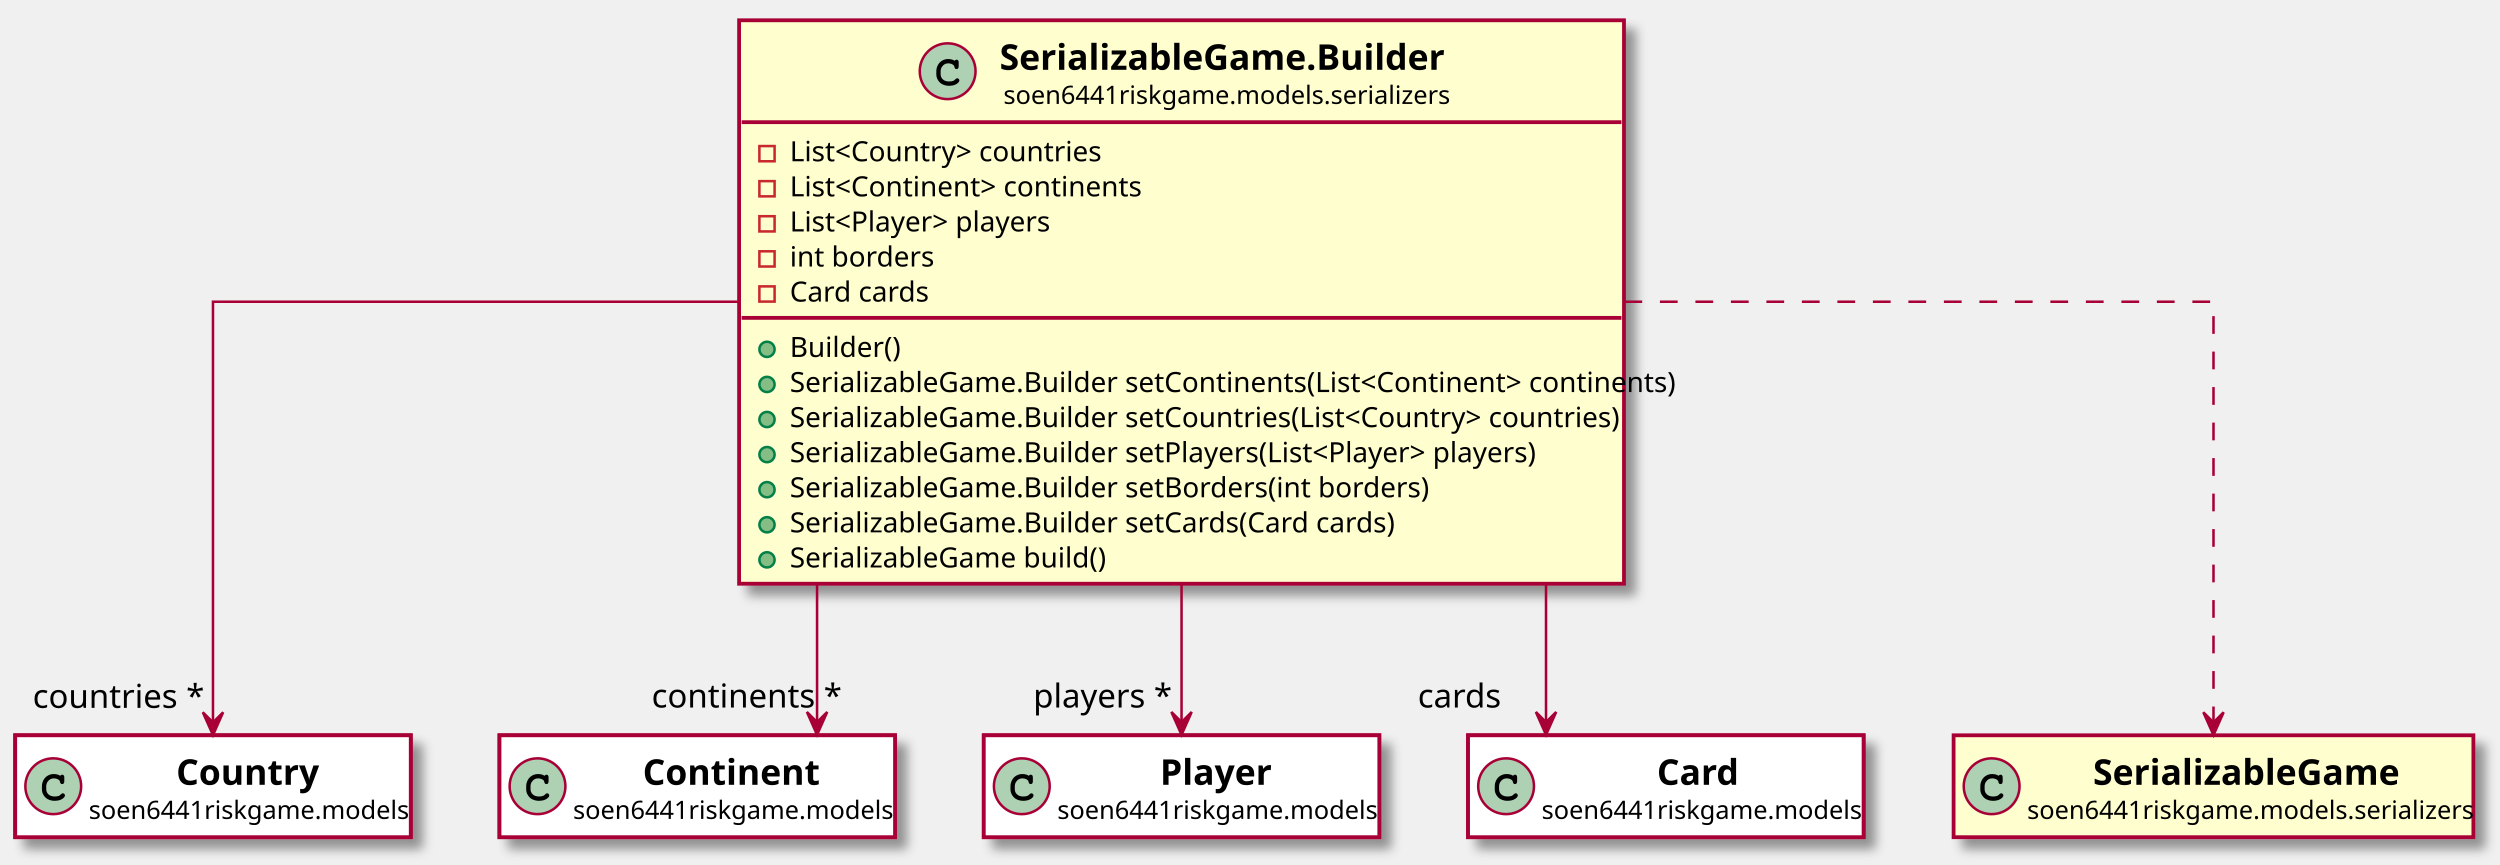
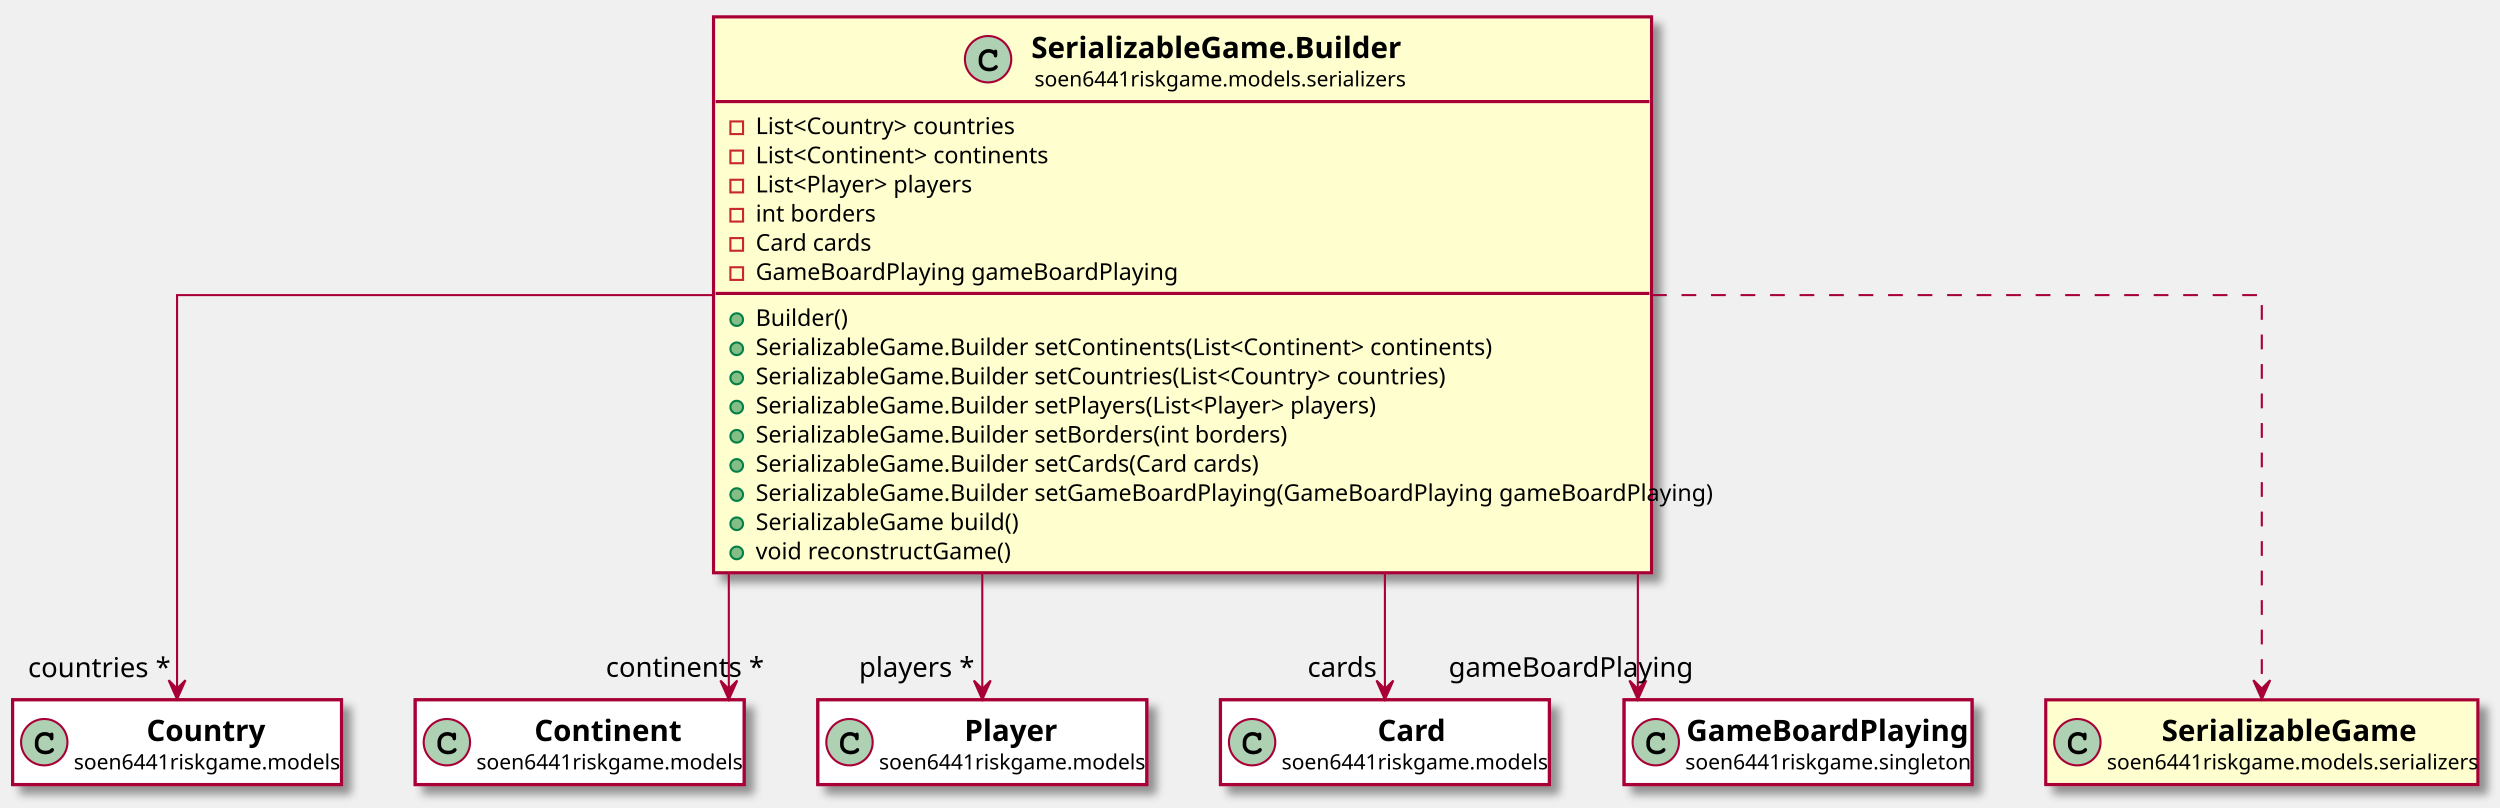
- <svg xmlns="http://www.w3.org/2000/svg" xmlns:xlink="http://www.w3.org/1999/xlink" contentScriptType="application/ecmascript" contentStyleType="text/css" height="341px" preserveAspectRatio="none" style="width:986px;height:341px;" version="1.1" viewBox="0 0 986 341" width="986px" zoomAndPan="magnify">
+ <svg xmlns="http://www.w3.org/2000/svg" xmlns:xlink="http://www.w3.org/1999/xlink" contentScriptType="application/ecmascript" contentStyleType="text/css" height="383px" preserveAspectRatio="none" style="width:1186px;height:383px;" version="1.1" viewBox="0 0 1186 383" width="1186px" zoomAndPan="magnify">
  <defs>
-     <filter height="300%" id="f1hpd7p5qjkqob" width="300%" x="-1" y="-1">
+     <filter height="300%" id="fqdwutdqx4y1h" width="300%" x="-1" y="-1">
      <feGaussianBlur result="blurOut" stdDeviation="2.0" />
      <feColorMatrix in="blurOut" result="blurOut2" type="matrix" values="0 0 0 0 0 0 0 0 0 0 0 0 0 0 0 0 0 0 .4 0" />
      <feOffset dx="4.0" dy="4.0" in="blurOut2" result="blurOut3" />
      <feBlend in="SourceGraphic" in2="blurOut3" mode="normal" />
    </filter>
  </defs>
  <g>
    <a target="_parent" xlink:actuate="onRequest" xlink:href="../../../soen6441riskgame/models/serializers/SerializableGame.Builder.html" xlink:show="new" xlink:title="soen6441riskgame.models.serializers.SerializableGame.Builder" xlink:type="simple">
-       <rect fill="#FEFECE" filter="url(#f1hpd7p5qjkqob)" height="222.219" id="soen6441riskgame.models.serializers.SerializableGame.Builder" style="stroke: #A80036; stroke-width: 1.5;" width="349" x="291.5" y="8" />
-       <ellipse cx="373.75" cy="28.094" fill="#ADD1B2" rx="11" ry="11" style="stroke: #A80036; stroke-width: 1.0;" />
-       <path d="M376.516,23.969 Q376.672,23.75 376.859,23.641 Q377.047,23.531 377.266,23.531 Q377.641,23.531 377.875,23.789 Q378.109,24.047 378.109,24.656 L378.109,26.109 Q378.109,26.719 377.875,26.984 Q377.641,27.25 377.266,27.25 Q376.922,27.25 376.719,27.047 Q376.516,26.859 376.406,26.344 Q376.359,25.984 376.172,25.797 Q375.844,25.422 375.234,25.203 Q374.625,24.984 374,24.984 Q373.234,24.984 372.602,25.312 Q371.969,25.641 371.477,26.391 Q370.984,27.141 370.984,28.172 L370.984,29.266 Q370.984,30.5 371.875,31.32 Q372.766,32.141 374.359,32.141 Q375.297,32.141 375.953,31.891 Q376.344,31.734 376.766,31.297 Q377.031,31.031 377.18,30.953 Q377.328,30.875 377.531,30.875 Q377.859,30.875 378.117,31.133 Q378.375,31.391 378.375,31.734 Q378.375,32.078 378.031,32.484 Q377.531,33.062 376.734,33.391 Q375.656,33.844 374.359,33.844 Q372.844,33.844 371.641,33.219 Q370.656,32.719 369.969,31.648 Q369.281,30.578 369.281,29.297 L369.281,28.141 Q369.281,26.812 369.898,25.664 Q370.516,24.516 371.609,23.898 Q372.703,23.281 373.938,23.281 Q374.672,23.281 375.32,23.445 Q375.969,23.609 376.516,23.969 Z " />
-       <text fill="#000000" font-family="sans-serif" font-size="14" font-weight="bold" lengthAdjust="spacingAndGlyphs" textLength="176" x="394.25" y="27.533">SerializableGame.Builder</text>
-       <text fill="#000000" font-family="sans-serif" font-size="10" lengthAdjust="spacingAndGlyphs" textLength="173" x="395.75" y="40.99">soen6441riskgame.models.serializers</text>
-       <line style="stroke: #A80036; stroke-width: 1.5;" x1="292.5" x2="639.5" y1="48.188" y2="48.188" />
-       <rect fill="none" height="6" style="stroke: #C82930; stroke-width: 1.0;" width="6" x="299.5" y="57.605" />
-       <text fill="#000000" font-family="sans-serif" font-size="11" lengthAdjust="spacingAndGlyphs" textLength="115" x="311.5" y="63.606">List&lt;Country&gt; countries</text>
-       <rect fill="none" height="6" style="stroke: #C82930; stroke-width: 1.0;" width="6" x="299.5" y="71.441" />
-       <text fill="#000000" font-family="sans-serif" font-size="11" lengthAdjust="spacingAndGlyphs" textLength="127" x="311.5" y="77.442">List&lt;Continent&gt; continents</text>
-       <rect fill="none" height="6" style="stroke: #C82930; stroke-width: 1.0;" width="6" x="299.5" y="85.277" />
-       <text fill="#000000" font-family="sans-serif" font-size="11" lengthAdjust="spacingAndGlyphs" textLength="98" x="311.5" y="91.278">List&lt;Player&gt; players</text>
-       <rect fill="none" height="6" style="stroke: #C82930; stroke-width: 1.0;" width="6" x="299.5" y="99.113" />
-       <text fill="#000000" font-family="sans-serif" font-size="11" lengthAdjust="spacingAndGlyphs" textLength="52" x="311.5" y="105.114">int borders</text>
-       <rect fill="none" height="6" style="stroke: #C82930; stroke-width: 1.0;" width="6" x="299.5" y="112.949" />
-       <text fill="#000000" font-family="sans-serif" font-size="11" lengthAdjust="spacingAndGlyphs" textLength="54" x="311.5" y="118.95">Card cards</text>
-       <line style="stroke: #A80036; stroke-width: 1.5;" x1="292.5" x2="639.5" y1="125.367" y2="125.367" />
-       <ellipse cx="302.5" cy="137.785" fill="#84BE84" rx="3" ry="3" style="stroke: #038048; stroke-width: 1.0;" />
-       <text fill="#000000" font-family="sans-serif" font-size="11" lengthAdjust="spacingAndGlyphs" textLength="41" x="311.5" y="140.786">Builder()</text>
-       <ellipse cx="302.5" cy="151.621" fill="#84BE84" rx="3" ry="3" style="stroke: #038048; stroke-width: 1.0;" />
-       <text fill="#000000" font-family="sans-serif" font-size="11" lengthAdjust="spacingAndGlyphs" textLength="323" x="311.5" y="154.622">SerializableGame.Builder setContinents(List&lt;Continent&gt; continents)</text>
-       <ellipse cx="302.5" cy="165.457" fill="#84BE84" rx="3" ry="3" style="stroke: #038048; stroke-width: 1.0;" />
-       <text fill="#000000" font-family="sans-serif" font-size="11" lengthAdjust="spacingAndGlyphs" textLength="306" x="311.5" y="168.458">SerializableGame.Builder setCountries(List&lt;Country&gt; countries)</text>
-       <ellipse cx="302.5" cy="179.293" fill="#84BE84" rx="3" ry="3" style="stroke: #038048; stroke-width: 1.0;" />
-       <text fill="#000000" font-family="sans-serif" font-size="11" lengthAdjust="spacingAndGlyphs" textLength="279" x="311.5" y="182.294">SerializableGame.Builder setPlayers(List&lt;Player&gt; players)</text>
-       <ellipse cx="302.5" cy="193.129" fill="#84BE84" rx="3" ry="3" style="stroke: #038048; stroke-width: 1.0;" />
-       <text fill="#000000" font-family="sans-serif" font-size="11" lengthAdjust="spacingAndGlyphs" textLength="236" x="311.5" y="196.13">SerializableGame.Builder setBorders(int borders)</text>
-       <ellipse cx="302.5" cy="206.965" fill="#84BE84" rx="3" ry="3" style="stroke: #038048; stroke-width: 1.0;" />
-       <text fill="#000000" font-family="sans-serif" font-size="11" lengthAdjust="spacingAndGlyphs" textLength="228" x="311.5" y="209.966">SerializableGame.Builder setCards(Card cards)</text>
-       <ellipse cx="302.5" cy="220.801" fill="#84BE84" rx="3" ry="3" style="stroke: #038048; stroke-width: 1.0;" />
-       <text fill="#000000" font-family="sans-serif" font-size="11" lengthAdjust="spacingAndGlyphs" textLength="116" x="311.5" y="223.802">SerializableGame build()</text>
+       <rect fill="#FEFECE" filter="url(#fqdwutdqx4y1h)" height="263.727" id="soen6441riskgame.models.serializers.SerializableGame.Builder" style="stroke: #A80036; stroke-width: 1.5;" width="445" x="338.5" y="8" />
+       <ellipse cx="468.75" cy="28.094" fill="#ADD1B2" rx="11" ry="11" style="stroke: #A80036; stroke-width: 1.0;" />
+       <path d="M471.516,23.969 Q471.672,23.75 471.859,23.641 Q472.047,23.531 472.266,23.531 Q472.641,23.531 472.875,23.789 Q473.109,24.047 473.109,24.656 L473.109,26.109 Q473.109,26.719 472.875,26.984 Q472.641,27.25 472.266,27.25 Q471.922,27.25 471.719,27.047 Q471.516,26.859 471.406,26.344 Q471.359,25.984 471.172,25.797 Q470.844,25.422 470.234,25.203 Q469.625,24.984 469,24.984 Q468.234,24.984 467.602,25.312 Q466.969,25.641 466.477,26.391 Q465.984,27.141 465.984,28.172 L465.984,29.266 Q465.984,30.5 466.875,31.32 Q467.766,32.141 469.359,32.141 Q470.297,32.141 470.953,31.891 Q471.344,31.734 471.766,31.297 Q472.031,31.031 472.18,30.953 Q472.328,30.875 472.531,30.875 Q472.859,30.875 473.117,31.133 Q473.375,31.391 473.375,31.734 Q473.375,32.078 473.031,32.484 Q472.531,33.062 471.734,33.391 Q470.656,33.844 469.359,33.844 Q467.844,33.844 466.641,33.219 Q465.656,32.719 464.969,31.648 Q464.281,30.578 464.281,29.297 L464.281,28.141 Q464.281,26.812 464.898,25.664 Q465.516,24.516 466.609,23.898 Q467.703,23.281 468.938,23.281 Q469.672,23.281 470.32,23.445 Q470.969,23.609 471.516,23.969 Z " />
+       <text fill="#000000" font-family="sans-serif" font-size="14" font-weight="bold" lengthAdjust="spacingAndGlyphs" textLength="176" x="489.25" y="27.533">SerializableGame.Builder</text>
+       <text fill="#000000" font-family="sans-serif" font-size="10" lengthAdjust="spacingAndGlyphs" textLength="173" x="490.75" y="40.99">soen6441riskgame.models.serializers</text>
+       <line style="stroke: #A80036; stroke-width: 1.5;" x1="339.5" x2="782.5" y1="48.188" y2="48.188" />
+       <rect fill="none" height="6" style="stroke: #C82930; stroke-width: 1.0;" width="6" x="346.5" y="57.605" />
+       <text fill="#000000" font-family="sans-serif" font-size="11" lengthAdjust="spacingAndGlyphs" textLength="115" x="358.5" y="63.606">List&lt;Country&gt; countries</text>
+       <rect fill="none" height="6" style="stroke: #C82930; stroke-width: 1.0;" width="6" x="346.5" y="71.441" />
+       <text fill="#000000" font-family="sans-serif" font-size="11" lengthAdjust="spacingAndGlyphs" textLength="127" x="358.5" y="77.442">List&lt;Continent&gt; continents</text>
+       <rect fill="none" height="6" style="stroke: #C82930; stroke-width: 1.0;" width="6" x="346.5" y="85.277" />
+       <text fill="#000000" font-family="sans-serif" font-size="11" lengthAdjust="spacingAndGlyphs" textLength="98" x="358.5" y="91.278">List&lt;Player&gt; players</text>
+       <rect fill="none" height="6" style="stroke: #C82930; stroke-width: 1.0;" width="6" x="346.5" y="99.113" />
+       <text fill="#000000" font-family="sans-serif" font-size="11" lengthAdjust="spacingAndGlyphs" textLength="52" x="358.5" y="105.114">int borders</text>
+       <rect fill="none" height="6" style="stroke: #C82930; stroke-width: 1.0;" width="6" x="346.5" y="112.949" />
+       <text fill="#000000" font-family="sans-serif" font-size="11" lengthAdjust="spacingAndGlyphs" textLength="54" x="358.5" y="118.95">Card cards</text>
+       <rect fill="none" height="6" style="stroke: #C82930; stroke-width: 1.0;" width="6" x="346.5" y="126.785" />
+       <text fill="#000000" font-family="sans-serif" font-size="11" lengthAdjust="spacingAndGlyphs" textLength="183" x="358.5" y="132.786">GameBoardPlaying gameBoardPlaying</text>
+       <line style="stroke: #A80036; stroke-width: 1.5;" x1="339.5" x2="782.5" y1="139.203" y2="139.203" />
+       <ellipse cx="349.5" cy="151.621" fill="#84BE84" rx="3" ry="3" style="stroke: #038048; stroke-width: 1.0;" />
+       <text fill="#000000" font-family="sans-serif" font-size="11" lengthAdjust="spacingAndGlyphs" textLength="41" x="358.5" y="154.622">Builder()</text>
+       <ellipse cx="349.5" cy="165.457" fill="#84BE84" rx="3" ry="3" style="stroke: #038048; stroke-width: 1.0;" />
+       <text fill="#000000" font-family="sans-serif" font-size="11" lengthAdjust="spacingAndGlyphs" textLength="323" x="358.5" y="168.458">SerializableGame.Builder setContinents(List&lt;Continent&gt; continents)</text>
+       <ellipse cx="349.5" cy="179.293" fill="#84BE84" rx="3" ry="3" style="stroke: #038048; stroke-width: 1.0;" />
+       <text fill="#000000" font-family="sans-serif" font-size="11" lengthAdjust="spacingAndGlyphs" textLength="306" x="358.5" y="182.294">SerializableGame.Builder setCountries(List&lt;Country&gt; countries)</text>
+       <ellipse cx="349.5" cy="193.129" fill="#84BE84" rx="3" ry="3" style="stroke: #038048; stroke-width: 1.0;" />
+       <text fill="#000000" font-family="sans-serif" font-size="11" lengthAdjust="spacingAndGlyphs" textLength="279" x="358.5" y="196.13">SerializableGame.Builder setPlayers(List&lt;Player&gt; players)</text>
+       <ellipse cx="349.5" cy="206.965" fill="#84BE84" rx="3" ry="3" style="stroke: #038048; stroke-width: 1.0;" />
+       <text fill="#000000" font-family="sans-serif" font-size="11" lengthAdjust="spacingAndGlyphs" textLength="236" x="358.5" y="209.966">SerializableGame.Builder setBorders(int borders)</text>
+       <ellipse cx="349.5" cy="220.801" fill="#84BE84" rx="3" ry="3" style="stroke: #038048; stroke-width: 1.0;" />
+       <text fill="#000000" font-family="sans-serif" font-size="11" lengthAdjust="spacingAndGlyphs" textLength="228" x="358.5" y="223.802">SerializableGame.Builder setCards(Card cards)</text>
+       <ellipse cx="349.5" cy="234.637" fill="#84BE84" rx="3" ry="3" style="stroke: #038048; stroke-width: 1.0;" />
+       <text fill="#000000" font-family="sans-serif" font-size="11" lengthAdjust="spacingAndGlyphs" textLength="419" x="358.5" y="237.638">SerializableGame.Builder setGameBoardPlaying(GameBoardPlaying gameBoardPlaying)</text>
+       <ellipse cx="349.5" cy="248.473" fill="#84BE84" rx="3" ry="3" style="stroke: #038048; stroke-width: 1.0;" />
+       <text fill="#000000" font-family="sans-serif" font-size="11" lengthAdjust="spacingAndGlyphs" textLength="116" x="358.5" y="251.474">SerializableGame build()</text>
+       <ellipse cx="349.5" cy="262.309" fill="#84BE84" rx="3" ry="3" style="stroke: #038048; stroke-width: 1.0;" />
+       <text fill="#000000" font-family="sans-serif" font-size="11" lengthAdjust="spacingAndGlyphs" textLength="115" x="358.5" y="265.31">void reconstructGame()</text>
    </a>
    <a target="_parent" xlink:actuate="onRequest" xlink:href="../../../soen6441riskgame/models/Country.html" xlink:show="new" xlink:title="soen6441riskgame.models.Country" xlink:type="simple">
-       <rect fill="#FFFFFF" filter="url(#f1hpd7p5qjkqob)" height="40.188" id="soen6441riskgame.models.Country" style="stroke: #A80036; stroke-width: 1.5;" width="156" x="6" y="290" />
-       <rect fill="#FFFFFF" height="40.188" style="stroke: #A80036; stroke-width: 1.5;" width="156" x="6" y="290" />
-       <ellipse cx="21" cy="310.094" fill="#ADD1B2" rx="11" ry="11" style="stroke: #A80036; stroke-width: 1.0;" />
-       <path d="M23.766,305.969 Q23.922,305.75 24.109,305.641 Q24.297,305.531 24.516,305.531 Q24.891,305.531 25.125,305.789 Q25.359,306.047 25.359,306.656 L25.359,308.109 Q25.359,308.719 25.125,308.984 Q24.891,309.25 24.516,309.25 Q24.172,309.25 23.969,309.047 Q23.766,308.859 23.656,308.344 Q23.609,307.984 23.422,307.797 Q23.094,307.422 22.484,307.203 Q21.875,306.984 21.25,306.984 Q20.484,306.984 19.852,307.312 Q19.219,307.641 18.727,308.391 Q18.234,309.141 18.234,310.172 L18.234,311.266 Q18.234,312.5 19.125,313.32 Q20.016,314.141 21.609,314.141 Q22.547,314.141 23.203,313.891 Q23.594,313.734 24.016,313.297 Q24.281,313.031 24.43,312.953 Q24.578,312.875 24.781,312.875 Q25.109,312.875 25.367,313.133 Q25.625,313.391 25.625,313.734 Q25.625,314.078 25.281,314.484 Q24.781,315.062 23.984,315.391 Q22.906,315.844 21.609,315.844 Q20.094,315.844 18.891,315.219 Q17.906,314.719 17.219,313.648 Q16.531,312.578 16.531,311.297 L16.531,310.141 Q16.531,308.812 17.148,307.664 Q17.766,306.516 18.859,305.898 Q19.953,305.281 21.188,305.281 Q21.922,305.281 22.57,305.445 Q23.219,305.609 23.766,305.969 Z " />
-       <text fill="#000000" font-family="sans-serif" font-size="14" font-weight="bold" lengthAdjust="spacingAndGlyphs" textLength="55" x="69.5" y="309.533">Country</text>
-       <text fill="#000000" font-family="sans-serif" font-size="10" lengthAdjust="spacingAndGlyphs" textLength="124" x="35" y="322.99">soen6441riskgame.models</text>
+       <rect fill="#FFFFFF" filter="url(#fqdwutdqx4y1h)" height="40.188" id="soen6441riskgame.models.Country" style="stroke: #A80036; stroke-width: 1.5;" width="156" x="6" y="332" />
+       <rect fill="#FFFFFF" height="40.188" style="stroke: #A80036; stroke-width: 1.5;" width="156" x="6" y="332" />
+       <ellipse cx="21" cy="352.094" fill="#ADD1B2" rx="11" ry="11" style="stroke: #A80036; stroke-width: 1.0;" />
+       <path d="M23.766,347.969 Q23.922,347.75 24.109,347.641 Q24.297,347.531 24.516,347.531 Q24.891,347.531 25.125,347.789 Q25.359,348.047 25.359,348.656 L25.359,350.109 Q25.359,350.719 25.125,350.984 Q24.891,351.25 24.516,351.25 Q24.172,351.25 23.969,351.047 Q23.766,350.859 23.656,350.344 Q23.609,349.984 23.422,349.797 Q23.094,349.422 22.484,349.203 Q21.875,348.984 21.25,348.984 Q20.484,348.984 19.852,349.312 Q19.219,349.641 18.727,350.391 Q18.234,351.141 18.234,352.172 L18.234,353.266 Q18.234,354.5 19.125,355.32 Q20.016,356.141 21.609,356.141 Q22.547,356.141 23.203,355.891 Q23.594,355.734 24.016,355.297 Q24.281,355.031 24.43,354.953 Q24.578,354.875 24.781,354.875 Q25.109,354.875 25.367,355.133 Q25.625,355.391 25.625,355.734 Q25.625,356.078 25.281,356.484 Q24.781,357.062 23.984,357.391 Q22.906,357.844 21.609,357.844 Q20.094,357.844 18.891,357.219 Q17.906,356.719 17.219,355.648 Q16.531,354.578 16.531,353.297 L16.531,352.141 Q16.531,350.812 17.148,349.664 Q17.766,348.516 18.859,347.898 Q19.953,347.281 21.188,347.281 Q21.922,347.281 22.57,347.445 Q23.219,347.609 23.766,347.969 Z " />
+       <text fill="#000000" font-family="sans-serif" font-size="14" font-weight="bold" lengthAdjust="spacingAndGlyphs" textLength="55" x="69.5" y="351.533">Country</text>
+       <text fill="#000000" font-family="sans-serif" font-size="10" lengthAdjust="spacingAndGlyphs" textLength="124" x="35" y="364.99">soen6441riskgame.models</text>
    </a>
    <a target="_parent" xlink:actuate="onRequest" xlink:href="../../../soen6441riskgame/models/Continent.html" xlink:show="new" xlink:title="soen6441riskgame.models.Continent" xlink:type="simple">
-       <rect fill="#FFFFFF" filter="url(#f1hpd7p5qjkqob)" height="40.188" id="soen6441riskgame.models.Continent" style="stroke: #A80036; stroke-width: 1.5;" width="156" x="197" y="290" />
-       <rect fill="#FFFFFF" height="40.188" style="stroke: #A80036; stroke-width: 1.5;" width="156" x="197" y="290" />
-       <ellipse cx="212" cy="310.094" fill="#ADD1B2" rx="11" ry="11" style="stroke: #A80036; stroke-width: 1.0;" />
-       <path d="M214.766,305.969 Q214.922,305.75 215.109,305.641 Q215.297,305.531 215.516,305.531 Q215.891,305.531 216.125,305.789 Q216.359,306.047 216.359,306.656 L216.359,308.109 Q216.359,308.719 216.125,308.984 Q215.891,309.25 215.516,309.25 Q215.172,309.25 214.969,309.047 Q214.766,308.859 214.656,308.344 Q214.609,307.984 214.422,307.797 Q214.094,307.422 213.484,307.203 Q212.875,306.984 212.25,306.984 Q211.484,306.984 210.852,307.312 Q210.219,307.641 209.727,308.391 Q209.234,309.141 209.234,310.172 L209.234,311.266 Q209.234,312.5 210.125,313.32 Q211.016,314.141 212.609,314.141 Q213.547,314.141 214.203,313.891 Q214.594,313.734 215.016,313.297 Q215.281,313.031 215.43,312.953 Q215.578,312.875 215.781,312.875 Q216.109,312.875 216.367,313.133 Q216.625,313.391 216.625,313.734 Q216.625,314.078 216.281,314.484 Q215.781,315.062 214.984,315.391 Q213.906,315.844 212.609,315.844 Q211.094,315.844 209.891,315.219 Q208.906,314.719 208.219,313.648 Q207.531,312.578 207.531,311.297 L207.531,310.141 Q207.531,308.812 208.148,307.664 Q208.766,306.516 209.859,305.898 Q210.953,305.281 212.188,305.281 Q212.922,305.281 213.57,305.445 Q214.219,305.609 214.766,305.969 Z " />
-       <text fill="#000000" font-family="sans-serif" font-size="14" font-weight="bold" lengthAdjust="spacingAndGlyphs" textLength="69" x="253.5" y="309.533">Continent</text>
-       <text fill="#000000" font-family="sans-serif" font-size="10" lengthAdjust="spacingAndGlyphs" textLength="124" x="226" y="322.99">soen6441riskgame.models</text>
+       <rect fill="#FFFFFF" filter="url(#fqdwutdqx4y1h)" height="40.188" id="soen6441riskgame.models.Continent" style="stroke: #A80036; stroke-width: 1.5;" width="156" x="197" y="332" />
+       <rect fill="#FFFFFF" height="40.188" style="stroke: #A80036; stroke-width: 1.5;" width="156" x="197" y="332" />
+       <ellipse cx="212" cy="352.094" fill="#ADD1B2" rx="11" ry="11" style="stroke: #A80036; stroke-width: 1.0;" />
+       <path d="M214.766,347.969 Q214.922,347.75 215.109,347.641 Q215.297,347.531 215.516,347.531 Q215.891,347.531 216.125,347.789 Q216.359,348.047 216.359,348.656 L216.359,350.109 Q216.359,350.719 216.125,350.984 Q215.891,351.25 215.516,351.25 Q215.172,351.25 214.969,351.047 Q214.766,350.859 214.656,350.344 Q214.609,349.984 214.422,349.797 Q214.094,349.422 213.484,349.203 Q212.875,348.984 212.25,348.984 Q211.484,348.984 210.852,349.312 Q210.219,349.641 209.727,350.391 Q209.234,351.141 209.234,352.172 L209.234,353.266 Q209.234,354.5 210.125,355.32 Q211.016,356.141 212.609,356.141 Q213.547,356.141 214.203,355.891 Q214.594,355.734 215.016,355.297 Q215.281,355.031 215.43,354.953 Q215.578,354.875 215.781,354.875 Q216.109,354.875 216.367,355.133 Q216.625,355.391 216.625,355.734 Q216.625,356.078 216.281,356.484 Q215.781,357.062 214.984,357.391 Q213.906,357.844 212.609,357.844 Q211.094,357.844 209.891,357.219 Q208.906,356.719 208.219,355.648 Q207.531,354.578 207.531,353.297 L207.531,352.141 Q207.531,350.812 208.148,349.664 Q208.766,348.516 209.859,347.898 Q210.953,347.281 212.188,347.281 Q212.922,347.281 213.57,347.445 Q214.219,347.609 214.766,347.969 Z " />
+       <text fill="#000000" font-family="sans-serif" font-size="14" font-weight="bold" lengthAdjust="spacingAndGlyphs" textLength="69" x="253.5" y="351.533">Continent</text>
+       <text fill="#000000" font-family="sans-serif" font-size="10" lengthAdjust="spacingAndGlyphs" textLength="124" x="226" y="364.99">soen6441riskgame.models</text>
    </a>
    <a target="_parent" xlink:actuate="onRequest" xlink:href="../../../soen6441riskgame/models/Player.html" xlink:show="new" xlink:title="soen6441riskgame.models.Player" xlink:type="simple">
-       <rect fill="#FFFFFF" filter="url(#f1hpd7p5qjkqob)" height="40.188" id="soen6441riskgame.models.Player" style="stroke: #A80036; stroke-width: 1.5;" width="156" x="388" y="290" />
-       <rect fill="#FFFFFF" height="40.188" style="stroke: #A80036; stroke-width: 1.5;" width="156" x="388" y="290" />
-       <ellipse cx="403" cy="310.094" fill="#ADD1B2" rx="11" ry="11" style="stroke: #A80036; stroke-width: 1.0;" />
-       <path d="M405.766,305.969 Q405.922,305.75 406.109,305.641 Q406.297,305.531 406.516,305.531 Q406.891,305.531 407.125,305.789 Q407.359,306.047 407.359,306.656 L407.359,308.109 Q407.359,308.719 407.125,308.984 Q406.891,309.25 406.516,309.25 Q406.172,309.25 405.969,309.047 Q405.766,308.859 405.656,308.344 Q405.609,307.984 405.422,307.797 Q405.094,307.422 404.484,307.203 Q403.875,306.984 403.25,306.984 Q402.484,306.984 401.852,307.312 Q401.219,307.641 400.727,308.391 Q400.234,309.141 400.234,310.172 L400.234,311.266 Q400.234,312.5 401.125,313.32 Q402.016,314.141 403.609,314.141 Q404.547,314.141 405.203,313.891 Q405.594,313.734 406.016,313.297 Q406.281,313.031 406.43,312.953 Q406.578,312.875 406.781,312.875 Q407.109,312.875 407.367,313.133 Q407.625,313.391 407.625,313.734 Q407.625,314.078 407.281,314.484 Q406.781,315.062 405.984,315.391 Q404.906,315.844 403.609,315.844 Q402.094,315.844 400.891,315.219 Q399.906,314.719 399.219,313.648 Q398.531,312.578 398.531,311.297 L398.531,310.141 Q398.531,308.812 399.148,307.664 Q399.766,306.516 400.859,305.898 Q401.953,305.281 403.188,305.281 Q403.922,305.281 404.57,305.445 Q405.219,305.609 405.766,305.969 Z " />
-       <text fill="#000000" font-family="sans-serif" font-size="14" font-weight="bold" lengthAdjust="spacingAndGlyphs" textLength="43" x="457.5" y="309.533">Player</text>
-       <text fill="#000000" font-family="sans-serif" font-size="10" lengthAdjust="spacingAndGlyphs" textLength="124" x="417" y="322.99">soen6441riskgame.models</text>
+       <rect fill="#FFFFFF" filter="url(#fqdwutdqx4y1h)" height="40.188" id="soen6441riskgame.models.Player" style="stroke: #A80036; stroke-width: 1.5;" width="156" x="388" y="332" />
+       <rect fill="#FFFFFF" height="40.188" style="stroke: #A80036; stroke-width: 1.5;" width="156" x="388" y="332" />
+       <ellipse cx="403" cy="352.094" fill="#ADD1B2" rx="11" ry="11" style="stroke: #A80036; stroke-width: 1.0;" />
+       <path d="M405.766,347.969 Q405.922,347.75 406.109,347.641 Q406.297,347.531 406.516,347.531 Q406.891,347.531 407.125,347.789 Q407.359,348.047 407.359,348.656 L407.359,350.109 Q407.359,350.719 407.125,350.984 Q406.891,351.25 406.516,351.25 Q406.172,351.25 405.969,351.047 Q405.766,350.859 405.656,350.344 Q405.609,349.984 405.422,349.797 Q405.094,349.422 404.484,349.203 Q403.875,348.984 403.25,348.984 Q402.484,348.984 401.852,349.312 Q401.219,349.641 400.727,350.391 Q400.234,351.141 400.234,352.172 L400.234,353.266 Q400.234,354.5 401.125,355.32 Q402.016,356.141 403.609,356.141 Q404.547,356.141 405.203,355.891 Q405.594,355.734 406.016,355.297 Q406.281,355.031 406.43,354.953 Q406.578,354.875 406.781,354.875 Q407.109,354.875 407.367,355.133 Q407.625,355.391 407.625,355.734 Q407.625,356.078 407.281,356.484 Q406.781,357.062 405.984,357.391 Q404.906,357.844 403.609,357.844 Q402.094,357.844 400.891,357.219 Q399.906,356.719 399.219,355.648 Q398.531,354.578 398.531,353.297 L398.531,352.141 Q398.531,350.812 399.148,349.664 Q399.766,348.516 400.859,347.898 Q401.953,347.281 403.188,347.281 Q403.922,347.281 404.57,347.445 Q405.219,347.609 405.766,347.969 Z " />
+       <text fill="#000000" font-family="sans-serif" font-size="14" font-weight="bold" lengthAdjust="spacingAndGlyphs" textLength="43" x="457.5" y="351.533">Player</text>
+       <text fill="#000000" font-family="sans-serif" font-size="10" lengthAdjust="spacingAndGlyphs" textLength="124" x="417" y="364.99">soen6441riskgame.models</text>
    </a>
    <a target="_parent" xlink:actuate="onRequest" xlink:href="../../../soen6441riskgame/models/Card.html" xlink:show="new" xlink:title="soen6441riskgame.models.Card" xlink:type="simple">
-       <rect fill="#FFFFFF" filter="url(#f1hpd7p5qjkqob)" height="40.188" id="soen6441riskgame.models.Card" style="stroke: #A80036; stroke-width: 1.5;" width="156" x="579" y="290" />
-       <rect fill="#FFFFFF" height="40.188" style="stroke: #A80036; stroke-width: 1.5;" width="156" x="579" y="290" />
-       <ellipse cx="594" cy="310.094" fill="#ADD1B2" rx="11" ry="11" style="stroke: #A80036; stroke-width: 1.0;" />
-       <path d="M596.766,305.969 Q596.922,305.75 597.109,305.641 Q597.297,305.531 597.516,305.531 Q597.891,305.531 598.125,305.789 Q598.359,306.047 598.359,306.656 L598.359,308.109 Q598.359,308.719 598.125,308.984 Q597.891,309.25 597.516,309.25 Q597.172,309.25 596.969,309.047 Q596.766,308.859 596.656,308.344 Q596.609,307.984 596.422,307.797 Q596.094,307.422 595.484,307.203 Q594.875,306.984 594.25,306.984 Q593.484,306.984 592.852,307.312 Q592.219,307.641 591.727,308.391 Q591.234,309.141 591.234,310.172 L591.234,311.266 Q591.234,312.5 592.125,313.32 Q593.016,314.141 594.609,314.141 Q595.547,314.141 596.203,313.891 Q596.594,313.734 597.016,313.297 Q597.281,313.031 597.43,312.953 Q597.578,312.875 597.781,312.875 Q598.109,312.875 598.367,313.133 Q598.625,313.391 598.625,313.734 Q598.625,314.078 598.281,314.484 Q597.781,315.062 596.984,315.391 Q595.906,315.844 594.609,315.844 Q593.094,315.844 591.891,315.219 Q590.906,314.719 590.219,313.648 Q589.531,312.578 589.531,311.297 L589.531,310.141 Q589.531,308.812 590.148,307.664 Q590.766,306.516 591.859,305.898 Q592.953,305.281 594.188,305.281 Q594.922,305.281 595.57,305.445 Q596.219,305.609 596.766,305.969 Z " />
-       <text fill="#000000" font-family="sans-serif" font-size="14" font-weight="bold" lengthAdjust="spacingAndGlyphs" textLength="33" x="653.5" y="309.533">Card</text>
-       <text fill="#000000" font-family="sans-serif" font-size="10" lengthAdjust="spacingAndGlyphs" textLength="124" x="608" y="322.99">soen6441riskgame.models</text>
+       <rect fill="#FFFFFF" filter="url(#fqdwutdqx4y1h)" height="40.188" id="soen6441riskgame.models.Card" style="stroke: #A80036; stroke-width: 1.5;" width="156" x="579" y="332" />
+       <rect fill="#FFFFFF" height="40.188" style="stroke: #A80036; stroke-width: 1.5;" width="156" x="579" y="332" />
+       <ellipse cx="594" cy="352.094" fill="#ADD1B2" rx="11" ry="11" style="stroke: #A80036; stroke-width: 1.0;" />
+       <path d="M596.766,347.969 Q596.922,347.75 597.109,347.641 Q597.297,347.531 597.516,347.531 Q597.891,347.531 598.125,347.789 Q598.359,348.047 598.359,348.656 L598.359,350.109 Q598.359,350.719 598.125,350.984 Q597.891,351.25 597.516,351.25 Q597.172,351.25 596.969,351.047 Q596.766,350.859 596.656,350.344 Q596.609,349.984 596.422,349.797 Q596.094,349.422 595.484,349.203 Q594.875,348.984 594.25,348.984 Q593.484,348.984 592.852,349.312 Q592.219,349.641 591.727,350.391 Q591.234,351.141 591.234,352.172 L591.234,353.266 Q591.234,354.5 592.125,355.32 Q593.016,356.141 594.609,356.141 Q595.547,356.141 596.203,355.891 Q596.594,355.734 597.016,355.297 Q597.281,355.031 597.43,354.953 Q597.578,354.875 597.781,354.875 Q598.109,354.875 598.367,355.133 Q598.625,355.391 598.625,355.734 Q598.625,356.078 598.281,356.484 Q597.781,357.062 596.984,357.391 Q595.906,357.844 594.609,357.844 Q593.094,357.844 591.891,357.219 Q590.906,356.719 590.219,355.648 Q589.531,354.578 589.531,353.297 L589.531,352.141 Q589.531,350.812 590.148,349.664 Q590.766,348.516 591.859,347.898 Q592.953,347.281 594.188,347.281 Q594.922,347.281 595.57,347.445 Q596.219,347.609 596.766,347.969 Z " />
+       <text fill="#000000" font-family="sans-serif" font-size="14" font-weight="bold" lengthAdjust="spacingAndGlyphs" textLength="33" x="653.5" y="351.533">Card</text>
+       <text fill="#000000" font-family="sans-serif" font-size="10" lengthAdjust="spacingAndGlyphs" textLength="124" x="608" y="364.99">soen6441riskgame.models</text>
+     </a>
+     <a target="_parent" xlink:actuate="onRequest" xlink:href="../../../soen6441riskgame/singleton/GameBoardPlaying.html" xlink:show="new" xlink:title="soen6441riskgame.singleton.GameBoardPlaying" xlink:type="simple">
+       <rect fill="#FFFFFF" filter="url(#fqdwutdqx4y1h)" height="40.188" id="soen6441riskgame.singleton.GameBoardPlaying" style="stroke: #A80036; stroke-width: 1.5;" width="165" x="770.5" y="332" />
+       <rect fill="#FFFFFF" height="40.188" style="stroke: #A80036; stroke-width: 1.5;" width="165" x="770.5" y="332" />
+       <ellipse cx="785.5" cy="352.094" fill="#ADD1B2" rx="11" ry="11" style="stroke: #A80036; stroke-width: 1.0;" />
+       <path d="M788.266,347.969 Q788.422,347.75 788.609,347.641 Q788.797,347.531 789.016,347.531 Q789.391,347.531 789.625,347.789 Q789.859,348.047 789.859,348.656 L789.859,350.109 Q789.859,350.719 789.625,350.984 Q789.391,351.25 789.016,351.25 Q788.672,351.25 788.469,351.047 Q788.266,350.859 788.156,350.344 Q788.109,349.984 787.922,349.797 Q787.594,349.422 786.984,349.203 Q786.375,348.984 785.75,348.984 Q784.984,348.984 784.352,349.312 Q783.719,349.641 783.227,350.391 Q782.734,351.141 782.734,352.172 L782.734,353.266 Q782.734,354.5 783.625,355.32 Q784.516,356.141 786.109,356.141 Q787.047,356.141 787.703,355.891 Q788.094,355.734 788.516,355.297 Q788.781,355.031 788.93,354.953 Q789.078,354.875 789.281,354.875 Q789.609,354.875 789.867,355.133 Q790.125,355.391 790.125,355.734 Q790.125,356.078 789.781,356.484 Q789.281,357.062 788.484,357.391 Q787.406,357.844 786.109,357.844 Q784.594,357.844 783.391,357.219 Q782.406,356.719 781.719,355.648 Q781.031,354.578 781.031,353.297 L781.031,352.141 Q781.031,350.812 781.648,349.664 Q782.266,348.516 783.359,347.898 Q784.453,347.281 785.688,347.281 Q786.422,347.281 787.07,347.445 Q787.719,347.609 788.266,347.969 Z " />
+       <text fill="#000000" font-family="sans-serif" font-size="14" font-weight="bold" lengthAdjust="spacingAndGlyphs" textLength="132" x="800" y="351.533">GameBoardPlaying</text>
+       <text fill="#000000" font-family="sans-serif" font-size="10" lengthAdjust="spacingAndGlyphs" textLength="133" x="799.5" y="364.99">soen6441riskgame.singleton</text>
    </a>
    <a target="_parent" xlink:actuate="onRequest" xlink:href="../../../soen6441riskgame/models/serializers/SerializableGame.html" xlink:show="new" xlink:title="soen6441riskgame.models.serializers.SerializableGame" xlink:type="simple">
-       <rect fill="#FEFECE" filter="url(#f1hpd7p5qjkqob)" height="40.188" id="soen6441riskgame.models.serializers.SerializableGame" style="stroke: #A80036; stroke-width: 1.5;" width="205" x="770.5" y="290" />
-       <ellipse cx="785.5" cy="310.094" fill="#ADD1B2" rx="11" ry="11" style="stroke: #A80036; stroke-width: 1.0;" />
-       <path d="M788.266,305.969 Q788.422,305.75 788.609,305.641 Q788.797,305.531 789.016,305.531 Q789.391,305.531 789.625,305.789 Q789.859,306.047 789.859,306.656 L789.859,308.109 Q789.859,308.719 789.625,308.984 Q789.391,309.25 789.016,309.25 Q788.672,309.25 788.469,309.047 Q788.266,308.859 788.156,308.344 Q788.109,307.984 787.922,307.797 Q787.594,307.422 786.984,307.203 Q786.375,306.984 785.75,306.984 Q784.984,306.984 784.352,307.312 Q783.719,307.641 783.227,308.391 Q782.734,309.141 782.734,310.172 L782.734,311.266 Q782.734,312.5 783.625,313.32 Q784.516,314.141 786.109,314.141 Q787.047,314.141 787.703,313.891 Q788.094,313.734 788.516,313.297 Q788.781,313.031 788.93,312.953 Q789.078,312.875 789.281,312.875 Q789.609,312.875 789.867,313.133 Q790.125,313.391 790.125,313.734 Q790.125,314.078 789.781,314.484 Q789.281,315.062 788.484,315.391 Q787.406,315.844 786.109,315.844 Q784.594,315.844 783.391,315.219 Q782.406,314.719 781.719,313.648 Q781.031,312.578 781.031,311.297 L781.031,310.141 Q781.031,308.812 781.648,307.664 Q782.266,306.516 783.359,305.898 Q784.453,305.281 785.688,305.281 Q786.422,305.281 787.07,305.445 Q787.719,305.609 788.266,305.969 Z " />
-       <text fill="#000000" font-family="sans-serif" font-size="14" font-weight="bold" lengthAdjust="spacingAndGlyphs" textLength="121" x="825.5" y="309.533">SerializableGame</text>
-       <text fill="#000000" font-family="sans-serif" font-size="10" lengthAdjust="spacingAndGlyphs" textLength="173" x="799.5" y="322.99">soen6441riskgame.models.serializers</text>
+       <rect fill="#FEFECE" filter="url(#fqdwutdqx4y1h)" height="40.188" id="soen6441riskgame.models.serializers.SerializableGame" style="stroke: #A80036; stroke-width: 1.5;" width="205" x="970.5" y="332" />
+       <ellipse cx="985.5" cy="352.094" fill="#ADD1B2" rx="11" ry="11" style="stroke: #A80036; stroke-width: 1.0;" />
+       <path d="M988.266,347.969 Q988.422,347.75 988.609,347.641 Q988.797,347.531 989.016,347.531 Q989.391,347.531 989.625,347.789 Q989.859,348.047 989.859,348.656 L989.859,350.109 Q989.859,350.719 989.625,350.984 Q989.391,351.25 989.016,351.25 Q988.672,351.25 988.469,351.047 Q988.266,350.859 988.156,350.344 Q988.109,349.984 987.922,349.797 Q987.594,349.422 986.984,349.203 Q986.375,348.984 985.75,348.984 Q984.984,348.984 984.352,349.312 Q983.719,349.641 983.227,350.391 Q982.734,351.141 982.734,352.172 L982.734,353.266 Q982.734,354.5 983.625,355.32 Q984.516,356.141 986.109,356.141 Q987.047,356.141 987.703,355.891 Q988.094,355.734 988.516,355.297 Q988.781,355.031 988.93,354.953 Q989.078,354.875 989.281,354.875 Q989.609,354.875 989.867,355.133 Q990.125,355.391 990.125,355.734 Q990.125,356.078 989.781,356.484 Q989.281,357.062 988.484,357.391 Q987.406,357.844 986.109,357.844 Q984.594,357.844 983.391,357.219 Q982.406,356.719 981.719,355.648 Q981.031,354.578 981.031,353.297 L981.031,352.141 Q981.031,350.812 981.648,349.664 Q982.266,348.516 983.359,347.898 Q984.453,347.281 985.688,347.281 Q986.422,347.281 987.07,347.445 Q987.719,347.609 988.266,347.969 Z " />
+       <text fill="#000000" font-family="sans-serif" font-size="14" font-weight="bold" lengthAdjust="spacingAndGlyphs" textLength="121" x="1025.5" y="351.533">SerializableGame</text>
+       <text fill="#000000" font-family="sans-serif" font-size="10" lengthAdjust="spacingAndGlyphs" textLength="173" x="999.5" y="364.99">soen6441riskgame.models.serializers</text>
    </a>
-     <path d="M291.489,119 C190.822,119 84,119 84,119 C84,119 84,284.921 84,284.921 " fill="none" id="soen6441riskgame.models.serializers.SerializableGame.Builder-soen6441riskgame.models.Country" style="stroke: #A80036; stroke-width: 1.0;" />
-     <polygon fill="#A80036" points="84,289.921,88,280.921,84,284.921,80,280.921,84,289.921" style="stroke: #A80036; stroke-width: 1.0;" />
-     <text fill="#000000" font-family="sans-serif" font-size="13" lengthAdjust="spacingAndGlyphs" textLength="62" x="12.894" y="279.192">countries *</text>
-     <path d="M322.25,230.106 C322.25,230.106 322.25,284.808 322.25,284.808 " fill="none" id="soen6441riskgame.models.serializers.SerializableGame.Builder-soen6441riskgame.models.Continent" style="stroke: #A80036; stroke-width: 1.0;" />
-     <polygon fill="#A80036" points="322.25,289.808,326.25,280.808,322.25,284.808,318.25,280.808,322.25,289.808" style="stroke: #A80036; stroke-width: 1.0;" />
-     <text fill="#000000" font-family="sans-serif" font-size="13" lengthAdjust="spacingAndGlyphs" textLength="69" x="256.995" y="279.046">continents *</text>
-     <path d="M466,230.106 C466,230.106 466,284.808 466,284.808 " fill="none" id="soen6441riskgame.models.serializers.SerializableGame.Builder-soen6441riskgame.models.Player" style="stroke: #A80036; stroke-width: 1.0;" />
-     <polygon fill="#A80036" points="466,289.808,470,280.808,466,284.808,462,280.808,466,289.808" style="stroke: #A80036; stroke-width: 1.0;" />
-     <text fill="#000000" font-family="sans-serif" font-size="13" lengthAdjust="spacingAndGlyphs" textLength="51" x="407.509" y="279.046">players *</text>
-     <path d="M609.75,230.106 C609.75,230.106 609.75,284.808 609.75,284.808 " fill="none" id="soen6441riskgame.models.serializers.SerializableGame.Builder-soen6441riskgame.models.Card" style="stroke: #A80036; stroke-width: 1.0;" />
-     <polygon fill="#A80036" points="609.75,289.808,613.75,280.808,609.75,284.808,605.75,280.808,609.75,289.808" style="stroke: #A80036; stroke-width: 1.0;" />
-     <text fill="#000000" font-family="sans-serif" font-size="13" lengthAdjust="spacingAndGlyphs" textLength="32" x="559.17" y="279.046">cards</text>
-     <path d="M640.671,119 C751.06,119 873,119 873,119 C873,119 873,284.921 873,284.921 " fill="none" id="soen6441riskgame.models.serializers.SerializableGame.Builder-soen6441riskgame.models.serializers.SerializableGame" style="stroke: #A80036; stroke-width: 1.0; stroke-dasharray: 7.0,7.0;" />
-     <polygon fill="#A80036" points="873,289.921,877,280.921,873,284.921,869,280.921,873,289.921" style="stroke: #A80036; stroke-width: 1.0;" />
+     <path d="M338.211,140 C213.961,140 84,140 84,140 C84,140 84,326.673 84,326.673 " fill="none" id="soen6441riskgame.models.serializers.SerializableGame.Builder-soen6441riskgame.models.Country" style="stroke: #A80036; stroke-width: 1.0;" />
+     <polygon fill="#A80036" points="84,331.673,88,322.673,84,326.673,80,322.673,84,331.673" style="stroke: #A80036; stroke-width: 1.0;" />
+     <text fill="#000000" font-family="sans-serif" font-size="13" lengthAdjust="spacingAndGlyphs" textLength="62" x="13.281" y="321.224">countries *</text>
+     <path d="M345.75,272.154 C345.75,272.154 345.75,326.835 345.75,326.835 " fill="none" id="soen6441riskgame.models.serializers.SerializableGame.Builder-soen6441riskgame.models.Continent" style="stroke: #A80036; stroke-width: 1.0;" />
+     <polygon fill="#A80036" points="345.75,331.835,349.75,322.835,345.75,326.835,341.75,322.835,345.75,331.835" style="stroke: #A80036; stroke-width: 1.0;" />
+     <text fill="#000000" font-family="sans-serif" font-size="13" lengthAdjust="spacingAndGlyphs" textLength="69" x="287.398" y="321.081">continents *</text>
+     <path d="M466,272.154 C466,272.154 466,326.835 466,326.835 " fill="none" id="soen6441riskgame.models.serializers.SerializableGame.Builder-soen6441riskgame.models.Player" style="stroke: #A80036; stroke-width: 1.0;" />
+     <polygon fill="#A80036" points="466,331.835,470,322.835,466,326.835,462,322.835,466,331.835" style="stroke: #A80036; stroke-width: 1.0;" />
+     <text fill="#000000" font-family="sans-serif" font-size="13" lengthAdjust="spacingAndGlyphs" textLength="51" x="407.509" y="321.081">players *</text>
+     <path d="M657,272.154 C657,272.154 657,326.835 657,326.835 " fill="none" id="soen6441riskgame.models.serializers.SerializableGame.Builder-soen6441riskgame.models.Card" style="stroke: #A80036; stroke-width: 1.0;" />
+     <polygon fill="#A80036" points="657,331.835,661,322.835,657,326.835,653,322.835,657,331.835" style="stroke: #A80036; stroke-width: 1.0;" />
+     <text fill="#000000" font-family="sans-serif" font-size="13" lengthAdjust="spacingAndGlyphs" textLength="32" x="620.3" y="321.081">cards</text>
+     <path d="M777,272.154 C777,272.154 777,326.835 777,326.835 " fill="none" id="soen6441riskgame.models.serializers.SerializableGame.Builder-soen6441riskgame.singleton.GameBoardPlaying" style="stroke: #A80036; stroke-width: 1.0;" />
+     <polygon fill="#A80036" points="777,331.835,781,322.835,777,326.835,773,322.835,777,331.835" style="stroke: #A80036; stroke-width: 1.0;" />
+     <text fill="#000000" font-family="sans-serif" font-size="13" lengthAdjust="spacingAndGlyphs" textLength="109" x="687.241" y="321.081">gameBoardPlaying</text>
+     <path d="M783.709,140 C921.783,140 1073,140 1073,140 C1073,140 1073,326.673 1073,326.673 " fill="none" id="soen6441riskgame.models.serializers.SerializableGame.Builder-soen6441riskgame.models.serializers.SerializableGame" style="stroke: #A80036; stroke-width: 1.0; stroke-dasharray: 7.0,7.0;" />
+     <polygon fill="#A80036" points="1073,331.673,1077,322.673,1073,326.673,1069,322.673,1073,331.673" style="stroke: #A80036; stroke-width: 1.0;" />
  </g>
</svg>
